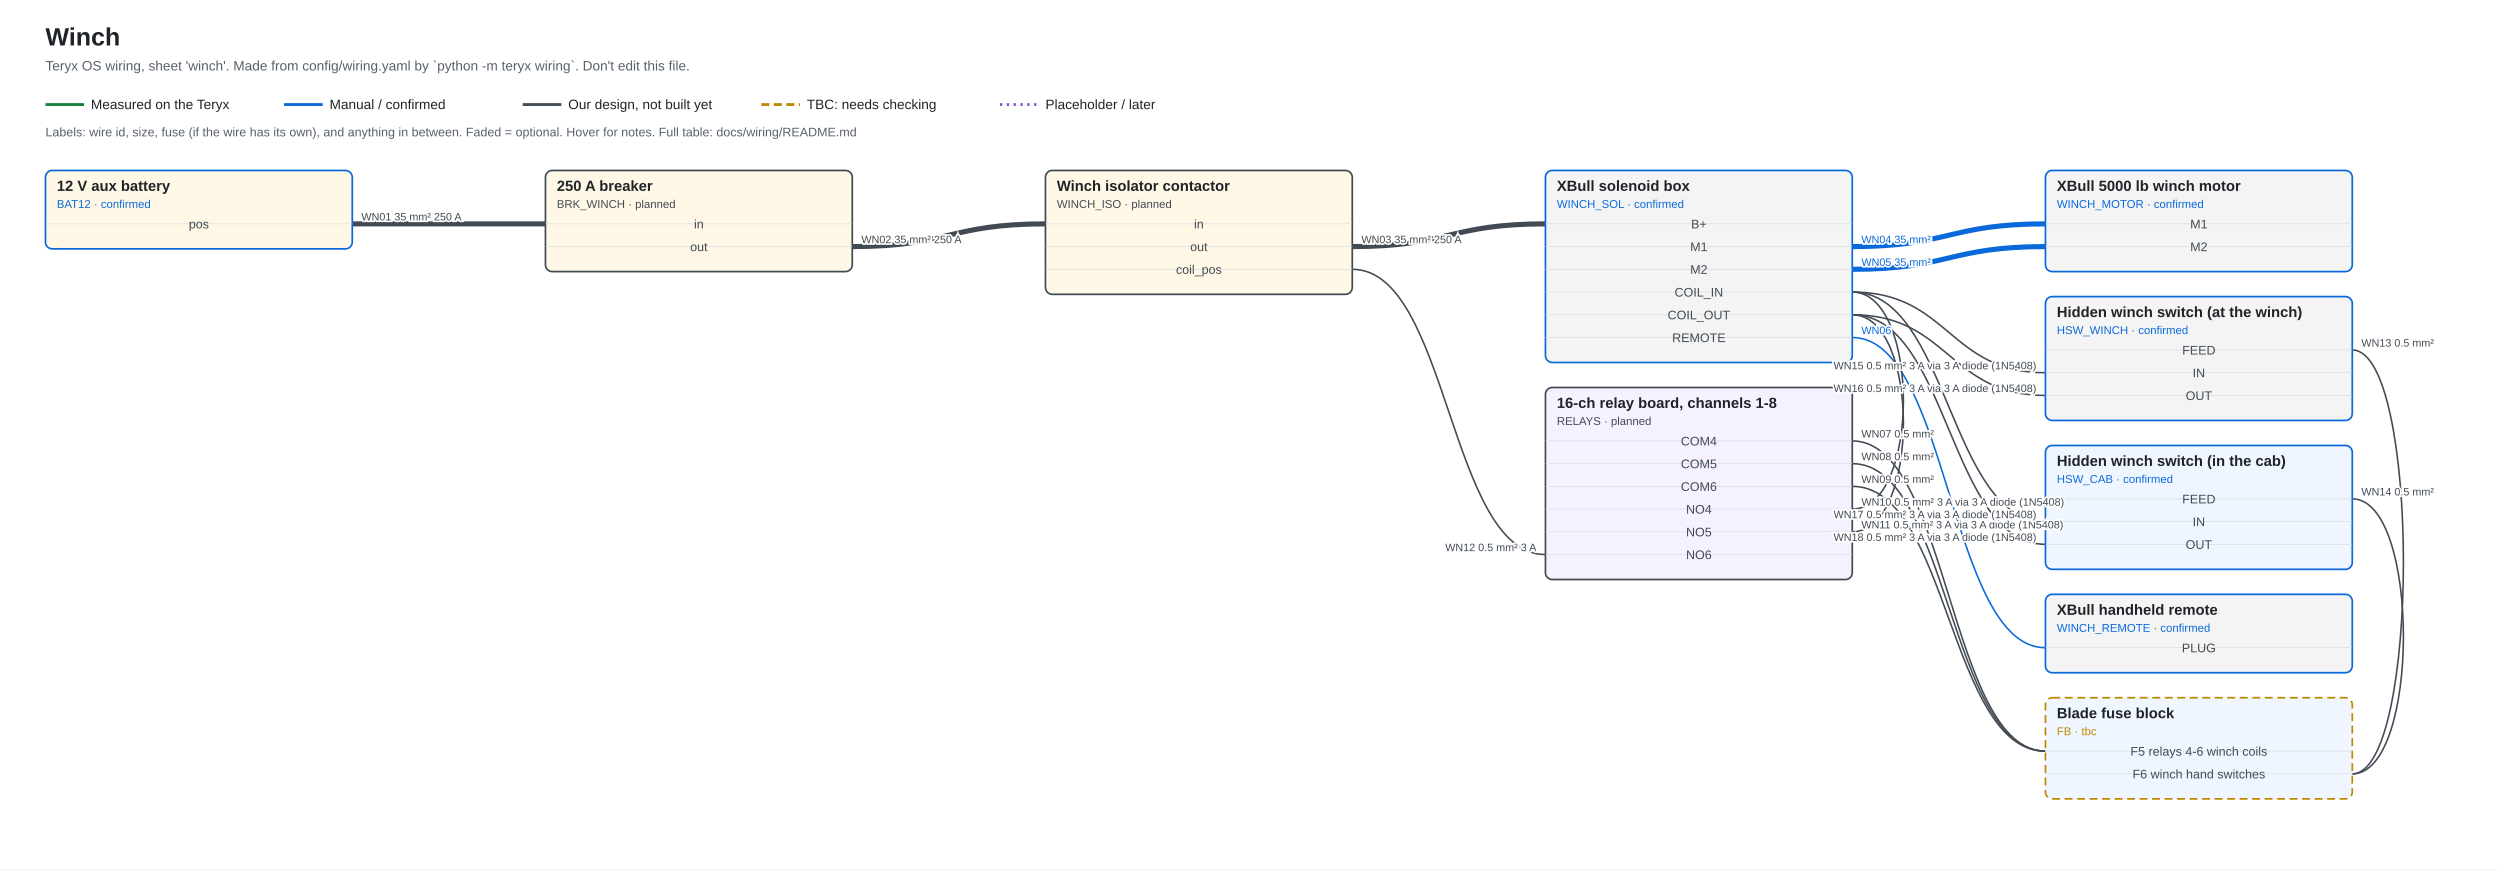
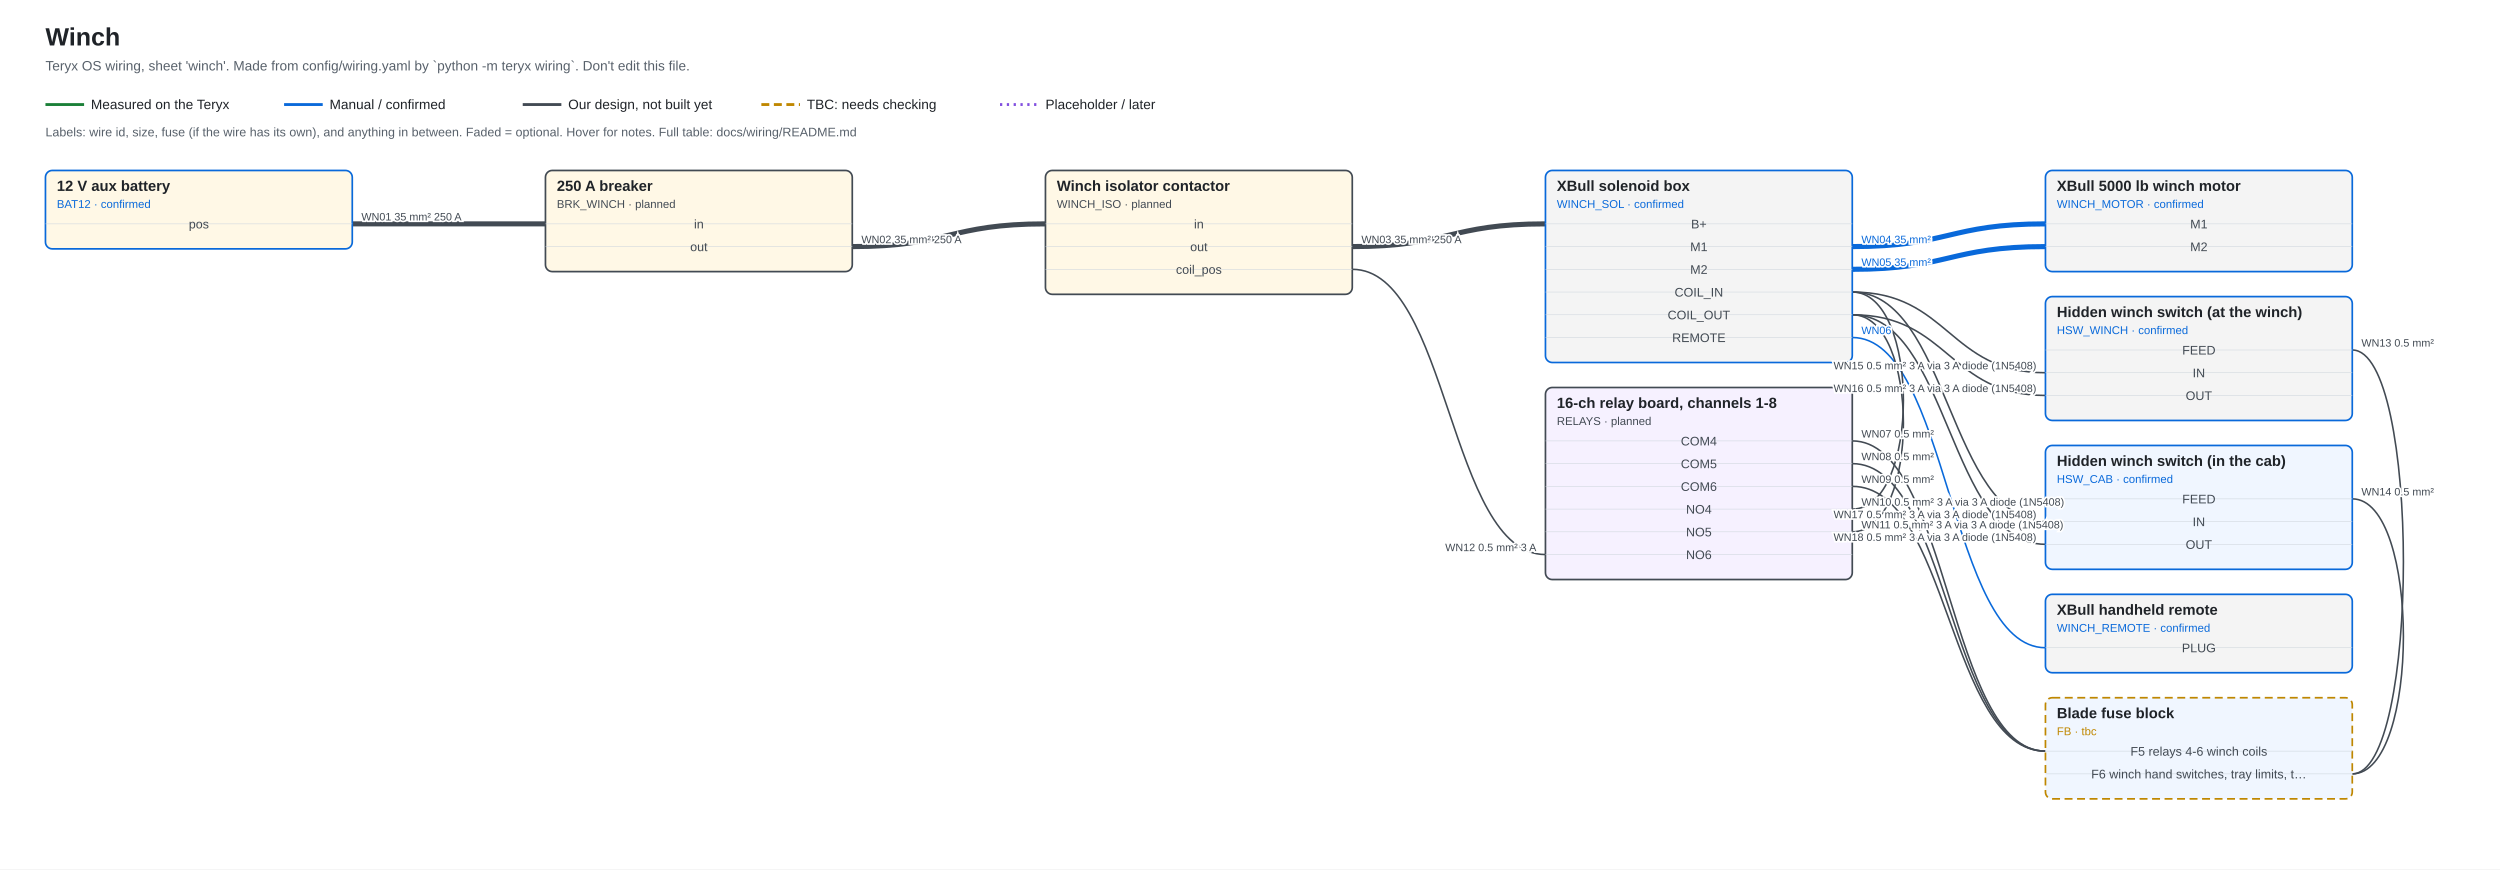
<svg xmlns="http://www.w3.org/2000/svg" viewBox="0 0 2200 765" width="2200" height="765" font-family="Arial, Helvetica, sans-serif" data-sheet="winch">
  <rect width="2200" height="765" fill="#ffffff" />
  <text x="40" y="40" font-size="22" text-anchor="start" font-weight="bold" fill="#1f2328">Winch</text>
  <text x="40" y="62" font-size="12" text-anchor="start" font-weight="normal" fill="#57606a">Teryx OS wiring, sheet 'winch'. Made from config/wiring.yaml by `python -m teryx wiring`. Don't edit this file.</text>
  <line x1="40" y1="92" x2="74" y2="92" stroke="#1a7f37" stroke-width="2.5" />
  <text x="80" y="96" font-size="12" text-anchor="start" font-weight="normal" fill="#1f2328">Measured on the Teryx</text>
  <line x1="250" y1="92" x2="284" y2="92" stroke="#0969da" stroke-width="2.5" />
  <text x="290" y="96" font-size="12" text-anchor="start" font-weight="normal" fill="#1f2328">Manual / confirmed</text>
  <line x1="460" y1="92" x2="494" y2="92" stroke="#424a53" stroke-width="2.5" />
  <text x="500" y="96" font-size="12" text-anchor="start" font-weight="normal" fill="#1f2328">Our design, not built yet</text>
  <line x1="670" y1="92" x2="704" y2="92" stroke="#bf8700" stroke-width="2.5" stroke-dasharray="7 4" />
  <text x="710" y="96" font-size="12" text-anchor="start" font-weight="normal" fill="#1f2328">TBC: needs checking</text>
  <line x1="880" y1="92" x2="914" y2="92" stroke="#8250df" stroke-width="2.5" stroke-dasharray="2 4" />
  <text x="920" y="96" font-size="12" text-anchor="start" font-weight="normal" fill="#1f2328">Placeholder / later</text>
  <text x="40" y="120" font-size="11" text-anchor="start" font-weight="normal" fill="#57606a">Labels: wire id, size, fuse (if the wire has its own), and anything in between. Faded = optional. Hover for notes. Full table: docs/wiring/README.md</text>
  <g data-wire="WN01" data-from="BAT12.pos" data-to="BRK_WINCH.in" data-status="planned">
    <path d="M310,197 C395,197 395,197 480,197" fill="none" stroke="#424a53" stroke-width="4.5" />
  </g>
  <g data-wire="WN02" data-from="BRK_WINCH.out" data-to="WINCH_ISO.in" data-status="planned">
    <path d="M750,217 C835,217 835,197 920,197" fill="none" stroke="#424a53" stroke-width="4.5" />
  </g>
  <g data-wire="WN03" data-from="WINCH_ISO.out" data-to="WINCH_SOL.B+" data-status="planned">
    <path d="M1190,217 C1275,217 1275,197 1360,197" fill="none" stroke="#424a53" stroke-width="4.5" />
  </g>
  <g data-wire="WN04" data-from="WINCH_SOL.M1" data-to="WINCH_MOTOR.M1" data-status="confirmed">
    <path d="M1630,217 C1715,217 1715,197 1800,197" fill="none" stroke="#0969da" stroke-width="4.5" />
  </g>
  <g data-wire="WN05" data-from="WINCH_SOL.M2" data-to="WINCH_MOTOR.M2" data-status="confirmed">
    <path d="M1630,237 C1715,237 1715,217 1800,217" fill="none" stroke="#0969da" stroke-width="4.5" />
  </g>
  <g data-wire="WN06" data-from="WINCH_SOL.REMOTE" data-to="WINCH_REMOTE.PLUG" data-status="confirmed">
    <path d="M1630,297 C1715,297 1715,570 1800,570" fill="none" stroke="#0969da" stroke-width="1.4" />
  </g>
  <g data-wire="WN07" data-from="FB.F5" data-to="RELAYS.COM4" data-status="planned">
    <path d="M1800,661 C1715,661 1715,388 1630,388" fill="none" stroke="#424a53" stroke-width="1.4" />
  </g>
  <g data-wire="WN08" data-from="FB.F5" data-to="RELAYS.COM5" data-status="planned">
    <path d="M1800,661 C1715,661 1715,408 1630,408" fill="none" stroke="#424a53" stroke-width="1.4" />
  </g>
  <g data-wire="WN09" data-from="FB.F5" data-to="RELAYS.COM6" data-status="planned">
    <path d="M1800,661 C1715,661 1715,428 1630,428" fill="none" stroke="#424a53" stroke-width="1.4" />
  </g>
  <g data-wire="WN10" data-from="RELAYS.NO4" data-to="WINCH_SOL.COIL_IN" data-status="planned">
    <path d="M1630,448 C1690,448 1690,257 1630,257" fill="none" stroke="#424a53" stroke-width="1.4" />
  </g>
  <g data-wire="WN11" data-from="RELAYS.NO5" data-to="WINCH_SOL.COIL_OUT" data-status="planned">
    <path d="M1630,468 C1690,468 1690,277 1630,277" fill="none" stroke="#424a53" stroke-width="1.4" />
  </g>
  <g data-wire="WN12" data-from="RELAYS.NO6" data-to="WINCH_ISO.coil_pos" data-status="planned">
    <path d="M1360,488 C1275,488 1275,237 1190,237" fill="none" stroke="#424a53" stroke-width="1.4" />
  </g>
  <g data-wire="WN13" data-from="FB.F6" data-to="HSW_WINCH.FEED" data-status="planned">
    <path d="M2070,681 C2130,681 2130,308 2070,308" fill="none" stroke="#424a53" stroke-width="1.4" />
  </g>
  <g data-wire="WN14" data-from="FB.F6" data-to="HSW_CAB.FEED" data-status="planned">
    <path d="M2070,681 C2130,681 2130,439 2070,439" fill="none" stroke="#424a53" stroke-width="1.4" />
  </g>
  <g data-wire="WN15" data-from="HSW_WINCH.IN" data-to="WINCH_SOL.COIL_IN" data-status="planned">
    <path d="M1800,328 C1715,328 1715,257 1630,257" fill="none" stroke="#424a53" stroke-width="1.4" />
  </g>
  <g data-wire="WN16" data-from="HSW_WINCH.OUT" data-to="WINCH_SOL.COIL_OUT" data-status="planned">
    <path d="M1800,348 C1715,348 1715,277 1630,277" fill="none" stroke="#424a53" stroke-width="1.4" />
  </g>
  <g data-wire="WN17" data-from="HSW_CAB.IN" data-to="WINCH_SOL.COIL_IN" data-status="planned">
    <path d="M1800,459 C1715,459 1715,257 1630,257" fill="none" stroke="#424a53" stroke-width="1.4" />
  </g>
  <g data-wire="WN18" data-from="HSW_CAB.OUT" data-to="WINCH_SOL.COIL_OUT" data-status="planned">
    <path d="M1800,479 C1715,479 1715,277 1630,277" fill="none" stroke="#424a53" stroke-width="1.4" />
  </g>
  <g data-device="BAT12" data-status="confirmed">
    <rect x="40" y="150" width="270" height="69" rx="6" fill="#fff8e6" stroke="#0969da" stroke-width="1.5" />
    <text x="50" y="168" font-size="13" text-anchor="start" font-weight="bold" fill="#1f2328">12 V aux battery</text>
    <text x="50" y="183" font-size="10" text-anchor="start" font-weight="normal" fill="#0969da">BAT12 · confirmed</text>
    <line x1="40" y1="197" x2="310" y2="197" stroke="#d0d7de" stroke-width="0.5" />
    <text x="175" y="201" font-size="11" text-anchor="middle" font-weight="normal" fill="#424a53">pos</text>
  </g>
  <g data-device="BRK_WINCH" data-status="planned">
    <rect x="480" y="150" width="270" height="89" rx="6" fill="#fff8e6" stroke="#424a53" stroke-width="1.5" />
    <text x="490" y="168" font-size="13" text-anchor="start" font-weight="bold" fill="#1f2328">250 A breaker</text>
    <text x="490" y="183" font-size="10" text-anchor="start" font-weight="normal" fill="#424a53">BRK_WINCH · planned</text>
    <line x1="480" y1="197" x2="750" y2="197" stroke="#d0d7de" stroke-width="0.5" />
    <text x="615" y="201" font-size="11" text-anchor="middle" font-weight="normal" fill="#424a53">in</text>
    <line x1="480" y1="217" x2="750" y2="217" stroke="#d0d7de" stroke-width="0.5" />
    <text x="615" y="221" font-size="11" text-anchor="middle" font-weight="normal" fill="#424a53">out</text>
  </g>
  <g data-device="WINCH_ISO" data-status="planned">
    <rect x="920" y="150" width="270" height="109" rx="6" fill="#fff8e6" stroke="#424a53" stroke-width="1.5" />
    <text x="930" y="168" font-size="13" text-anchor="start" font-weight="bold" fill="#1f2328">Winch isolator contactor</text>
    <text x="930" y="183" font-size="10" text-anchor="start" font-weight="normal" fill="#424a53">WINCH_ISO · planned</text>
    <line x1="920" y1="197" x2="1190" y2="197" stroke="#d0d7de" stroke-width="0.5" />
    <text x="1055" y="201" font-size="11" text-anchor="middle" font-weight="normal" fill="#424a53">in</text>
    <line x1="920" y1="217" x2="1190" y2="217" stroke="#d0d7de" stroke-width="0.5" />
    <text x="1055" y="221" font-size="11" text-anchor="middle" font-weight="normal" fill="#424a53">out</text>
    <line x1="920" y1="237" x2="1190" y2="237" stroke="#d0d7de" stroke-width="0.5" />
    <text x="1055" y="241" font-size="11" text-anchor="middle" font-weight="normal" fill="#424a53">coil_pos</text>
  </g>
  <g data-device="WINCH_SOL" data-status="confirmed">
    <rect x="1360" y="150" width="270" height="169" rx="6" fill="#f4f4f4" stroke="#0969da" stroke-width="1.5" />
    <text x="1370" y="168" font-size="13" text-anchor="start" font-weight="bold" fill="#1f2328">XBull solenoid box</text>
    <text x="1370" y="183" font-size="10" text-anchor="start" font-weight="normal" fill="#0969da">WINCH_SOL · confirmed</text>
    <line x1="1360" y1="197" x2="1630" y2="197" stroke="#d0d7de" stroke-width="0.5" />
    <text x="1495" y="201" font-size="11" text-anchor="middle" font-weight="normal" fill="#424a53">B+</text>
    <line x1="1360" y1="217" x2="1630" y2="217" stroke="#d0d7de" stroke-width="0.5" />
    <text x="1495" y="221" font-size="11" text-anchor="middle" font-weight="normal" fill="#424a53">M1</text>
    <line x1="1360" y1="237" x2="1630" y2="237" stroke="#d0d7de" stroke-width="0.5" />
    <text x="1495" y="241" font-size="11" text-anchor="middle" font-weight="normal" fill="#424a53">M2</text>
    <line x1="1360" y1="257" x2="1630" y2="257" stroke="#d0d7de" stroke-width="0.5" />
    <text x="1495" y="261" font-size="11" text-anchor="middle" font-weight="normal" fill="#424a53">COIL_IN</text>
    <line x1="1360" y1="277" x2="1630" y2="277" stroke="#d0d7de" stroke-width="0.5" />
    <text x="1495" y="281" font-size="11" text-anchor="middle" font-weight="normal" fill="#424a53">COIL_OUT</text>
    <line x1="1360" y1="297" x2="1630" y2="297" stroke="#d0d7de" stroke-width="0.5" />
    <text x="1495" y="301" font-size="11" text-anchor="middle" font-weight="normal" fill="#424a53">REMOTE</text>
  </g>
  <g data-device="RELAYS" data-status="planned">
    <rect x="1360" y="341" width="270" height="169" rx="6" fill="#f6f1ff" stroke="#424a53" stroke-width="1.5" />
    <text x="1370" y="359" font-size="13" text-anchor="start" font-weight="bold" fill="#1f2328">16-ch relay board, channels 1-8</text>
    <text x="1370" y="374" font-size="10" text-anchor="start" font-weight="normal" fill="#424a53">RELAYS · planned</text>
    <line x1="1360" y1="388" x2="1630" y2="388" stroke="#d0d7de" stroke-width="0.5" />
    <text x="1495" y="392" font-size="11" text-anchor="middle" font-weight="normal" fill="#424a53">COM4</text>
    <line x1="1360" y1="408" x2="1630" y2="408" stroke="#d0d7de" stroke-width="0.5" />
    <text x="1495" y="412" font-size="11" text-anchor="middle" font-weight="normal" fill="#424a53">COM5</text>
    <line x1="1360" y1="428" x2="1630" y2="428" stroke="#d0d7de" stroke-width="0.5" />
    <text x="1495" y="432" font-size="11" text-anchor="middle" font-weight="normal" fill="#424a53">COM6</text>
    <line x1="1360" y1="448" x2="1630" y2="448" stroke="#d0d7de" stroke-width="0.5" />
    <text x="1495" y="452" font-size="11" text-anchor="middle" font-weight="normal" fill="#424a53">NO4</text>
    <line x1="1360" y1="468" x2="1630" y2="468" stroke="#d0d7de" stroke-width="0.5" />
    <text x="1495" y="472" font-size="11" text-anchor="middle" font-weight="normal" fill="#424a53">NO5</text>
    <line x1="1360" y1="488" x2="1630" y2="488" stroke="#d0d7de" stroke-width="0.5" />
    <text x="1495" y="492" font-size="11" text-anchor="middle" font-weight="normal" fill="#424a53">NO6</text>
  </g>
  <g data-device="WINCH_MOTOR" data-status="confirmed">
    <rect x="1800" y="150" width="270" height="89" rx="6" fill="#f4f4f4" stroke="#0969da" stroke-width="1.5" />
    <text x="1810" y="168" font-size="13" text-anchor="start" font-weight="bold" fill="#1f2328">XBull 5000 lb winch motor</text>
    <text x="1810" y="183" font-size="10" text-anchor="start" font-weight="normal" fill="#0969da">WINCH_MOTOR · confirmed</text>
    <line x1="1800" y1="197" x2="2070" y2="197" stroke="#d0d7de" stroke-width="0.5" />
    <text x="1935" y="201" font-size="11" text-anchor="middle" font-weight="normal" fill="#424a53">M1</text>
    <line x1="1800" y1="217" x2="2070" y2="217" stroke="#d0d7de" stroke-width="0.5" />
    <text x="1935" y="221" font-size="11" text-anchor="middle" font-weight="normal" fill="#424a53">M2</text>
  </g>
  <g data-device="HSW_WINCH" data-status="confirmed">
    <rect x="1800" y="261" width="270" height="109" rx="6" fill="#f4f4f4" stroke="#0969da" stroke-width="1.5" />
    <text x="1810" y="279" font-size="13" text-anchor="start" font-weight="bold" fill="#1f2328">Hidden winch switch (at the winch)</text>
    <text x="1810" y="294" font-size="10" text-anchor="start" font-weight="normal" fill="#0969da">HSW_WINCH · confirmed</text>
    <line x1="1800" y1="308" x2="2070" y2="308" stroke="#d0d7de" stroke-width="0.5" />
    <text x="1935" y="312" font-size="11" text-anchor="middle" font-weight="normal" fill="#424a53">FEED</text>
    <line x1="1800" y1="328" x2="2070" y2="328" stroke="#d0d7de" stroke-width="0.5" />
    <text x="1935" y="332" font-size="11" text-anchor="middle" font-weight="normal" fill="#424a53">IN</text>
    <line x1="1800" y1="348" x2="2070" y2="348" stroke="#d0d7de" stroke-width="0.5" />
    <text x="1935" y="352" font-size="11" text-anchor="middle" font-weight="normal" fill="#424a53">OUT</text>
  </g>
  <g data-device="HSW_CAB" data-status="confirmed">
    <rect x="1800" y="392" width="270" height="109" rx="6" fill="#f0f6ff" stroke="#0969da" stroke-width="1.5" />
    <text x="1810" y="410" font-size="13" text-anchor="start" font-weight="bold" fill="#1f2328">Hidden winch switch (in the cab)</text>
    <text x="1810" y="425" font-size="10" text-anchor="start" font-weight="normal" fill="#0969da">HSW_CAB · confirmed</text>
    <line x1="1800" y1="439" x2="2070" y2="439" stroke="#d0d7de" stroke-width="0.5" />
    <text x="1935" y="443" font-size="11" text-anchor="middle" font-weight="normal" fill="#424a53">FEED</text>
    <line x1="1800" y1="459" x2="2070" y2="459" stroke="#d0d7de" stroke-width="0.5" />
    <text x="1935" y="463" font-size="11" text-anchor="middle" font-weight="normal" fill="#424a53">IN</text>
    <line x1="1800" y1="479" x2="2070" y2="479" stroke="#d0d7de" stroke-width="0.5" />
    <text x="1935" y="483" font-size="11" text-anchor="middle" font-weight="normal" fill="#424a53">OUT</text>
  </g>
  <g data-device="WINCH_REMOTE" data-status="confirmed">
    <rect x="1800" y="523" width="270" height="69" rx="6" fill="#f4f4f4" stroke="#0969da" stroke-width="1.5" />
    <text x="1810" y="541" font-size="13" text-anchor="start" font-weight="bold" fill="#1f2328">XBull handheld remote</text>
    <text x="1810" y="556" font-size="10" text-anchor="start" font-weight="normal" fill="#0969da">WINCH_REMOTE · confirmed</text>
    <line x1="1800" y1="570" x2="2070" y2="570" stroke="#d0d7de" stroke-width="0.5" />
    <text x="1935" y="574" font-size="11" text-anchor="middle" font-weight="normal" fill="#424a53">PLUG</text>
  </g>
  <g data-device="FB" data-status="tbc">
    <rect x="1800" y="614" width="270" height="89" rx="6" fill="#f0f6ff" stroke="#bf8700" stroke-width="1.5" stroke-dasharray="7 4" />
    <text x="1810" y="632" font-size="13" text-anchor="start" font-weight="bold" fill="#1f2328">Blade fuse block</text>
    <text x="1810" y="647" font-size="10" text-anchor="start" font-weight="normal" fill="#bf8700">FB · tbc</text>
    <line x1="1800" y1="661" x2="2070" y2="661" stroke="#d0d7de" stroke-width="0.5" />
    <text x="1935" y="665" font-size="11" text-anchor="middle" font-weight="normal" fill="#424a53">F5  relays 4-6 winch coils</text>
    <line x1="1800" y1="681" x2="2070" y2="681" stroke="#d0d7de" stroke-width="0.5" />
-     <text x="1935" y="685" font-size="11" text-anchor="middle" font-weight="normal" fill="#424a53">F6  winch hand switches</text>
+     <text x="1935" y="685" font-size="11" text-anchor="middle" font-weight="normal" fill="#424a53">F6  winch hand switches, tray limits, t…</text>
  </g>
  <text x="318" y="194" font-size="9.5" text-anchor="start" font-weight="normal" fill="#424a53" stroke="#ffffff" stroke-width="3" paint-order="stroke">WN01  35 mm²  250 A</text>
  <text x="758" y="214" font-size="9.5" text-anchor="start" font-weight="normal" fill="#424a53" stroke="#ffffff" stroke-width="3" paint-order="stroke">WN02  35 mm²  250 A</text>
  <text x="1198" y="214" font-size="9.5" text-anchor="start" font-weight="normal" fill="#424a53" stroke="#ffffff" stroke-width="3" paint-order="stroke">WN03  35 mm²  250 A</text>
  <text x="1638" y="214" font-size="9.5" text-anchor="start" font-weight="normal" fill="#0969da" stroke="#ffffff" stroke-width="3" paint-order="stroke">WN04  35 mm²</text>
  <text x="1638" y="234" font-size="9.5" text-anchor="start" font-weight="normal" fill="#0969da" stroke="#ffffff" stroke-width="3" paint-order="stroke">WN05  35 mm²</text>
  <text x="1638" y="294" font-size="9.5" text-anchor="start" font-weight="normal" fill="#0969da" stroke="#ffffff" stroke-width="3" paint-order="stroke">WN06</text>
  <text x="1638" y="385" font-size="9.5" text-anchor="start" font-weight="normal" fill="#424a53" stroke="#ffffff" stroke-width="3" paint-order="stroke">WN07  0.5 mm²</text>
  <text x="1638" y="405" font-size="9.5" text-anchor="start" font-weight="normal" fill="#424a53" stroke="#ffffff" stroke-width="3" paint-order="stroke">WN08  0.5 mm²</text>
  <text x="1638" y="425" font-size="9.5" text-anchor="start" font-weight="normal" fill="#424a53" stroke="#ffffff" stroke-width="3" paint-order="stroke">WN09  0.5 mm²</text>
  <text x="1638" y="445" font-size="9.5" text-anchor="start" font-weight="normal" fill="#424a53" stroke="#ffffff" stroke-width="3" paint-order="stroke">WN10  0.5 mm²  3 A  via 3 A diode (1N5408)</text>
  <text x="1638" y="465" font-size="9.5" text-anchor="start" font-weight="normal" fill="#424a53" stroke="#ffffff" stroke-width="3" paint-order="stroke">WN11  0.5 mm²  3 A  via 3 A diode (1N5408)</text>
  <text x="1352" y="485" font-size="9.5" text-anchor="end" font-weight="normal" fill="#424a53" stroke="#ffffff" stroke-width="3" paint-order="stroke">WN12  0.5 mm²  3 A</text>
  <text x="2078" y="305" font-size="9.5" text-anchor="start" font-weight="normal" fill="#424a53" stroke="#ffffff" stroke-width="3" paint-order="stroke">WN13  0.5 mm²</text>
  <text x="2078" y="436" font-size="9.5" text-anchor="start" font-weight="normal" fill="#424a53" stroke="#ffffff" stroke-width="3" paint-order="stroke">WN14  0.5 mm²</text>
  <text x="1792" y="325" font-size="9.5" text-anchor="end" font-weight="normal" fill="#424a53" stroke="#ffffff" stroke-width="3" paint-order="stroke">WN15  0.5 mm²  3 A  via 3 A diode (1N5408)</text>
  <text x="1792" y="345" font-size="9.5" text-anchor="end" font-weight="normal" fill="#424a53" stroke="#ffffff" stroke-width="3" paint-order="stroke">WN16  0.5 mm²  3 A  via 3 A diode (1N5408)</text>
  <text x="1792" y="456" font-size="9.5" text-anchor="end" font-weight="normal" fill="#424a53" stroke="#ffffff" stroke-width="3" paint-order="stroke">WN17  0.5 mm²  3 A  via 3 A diode (1N5408)</text>
  <text x="1792" y="476" font-size="9.5" text-anchor="end" font-weight="normal" fill="#424a53" stroke="#ffffff" stroke-width="3" paint-order="stroke">WN18  0.5 mm²  3 A  via 3 A diode (1N5408)</text>
</svg>
